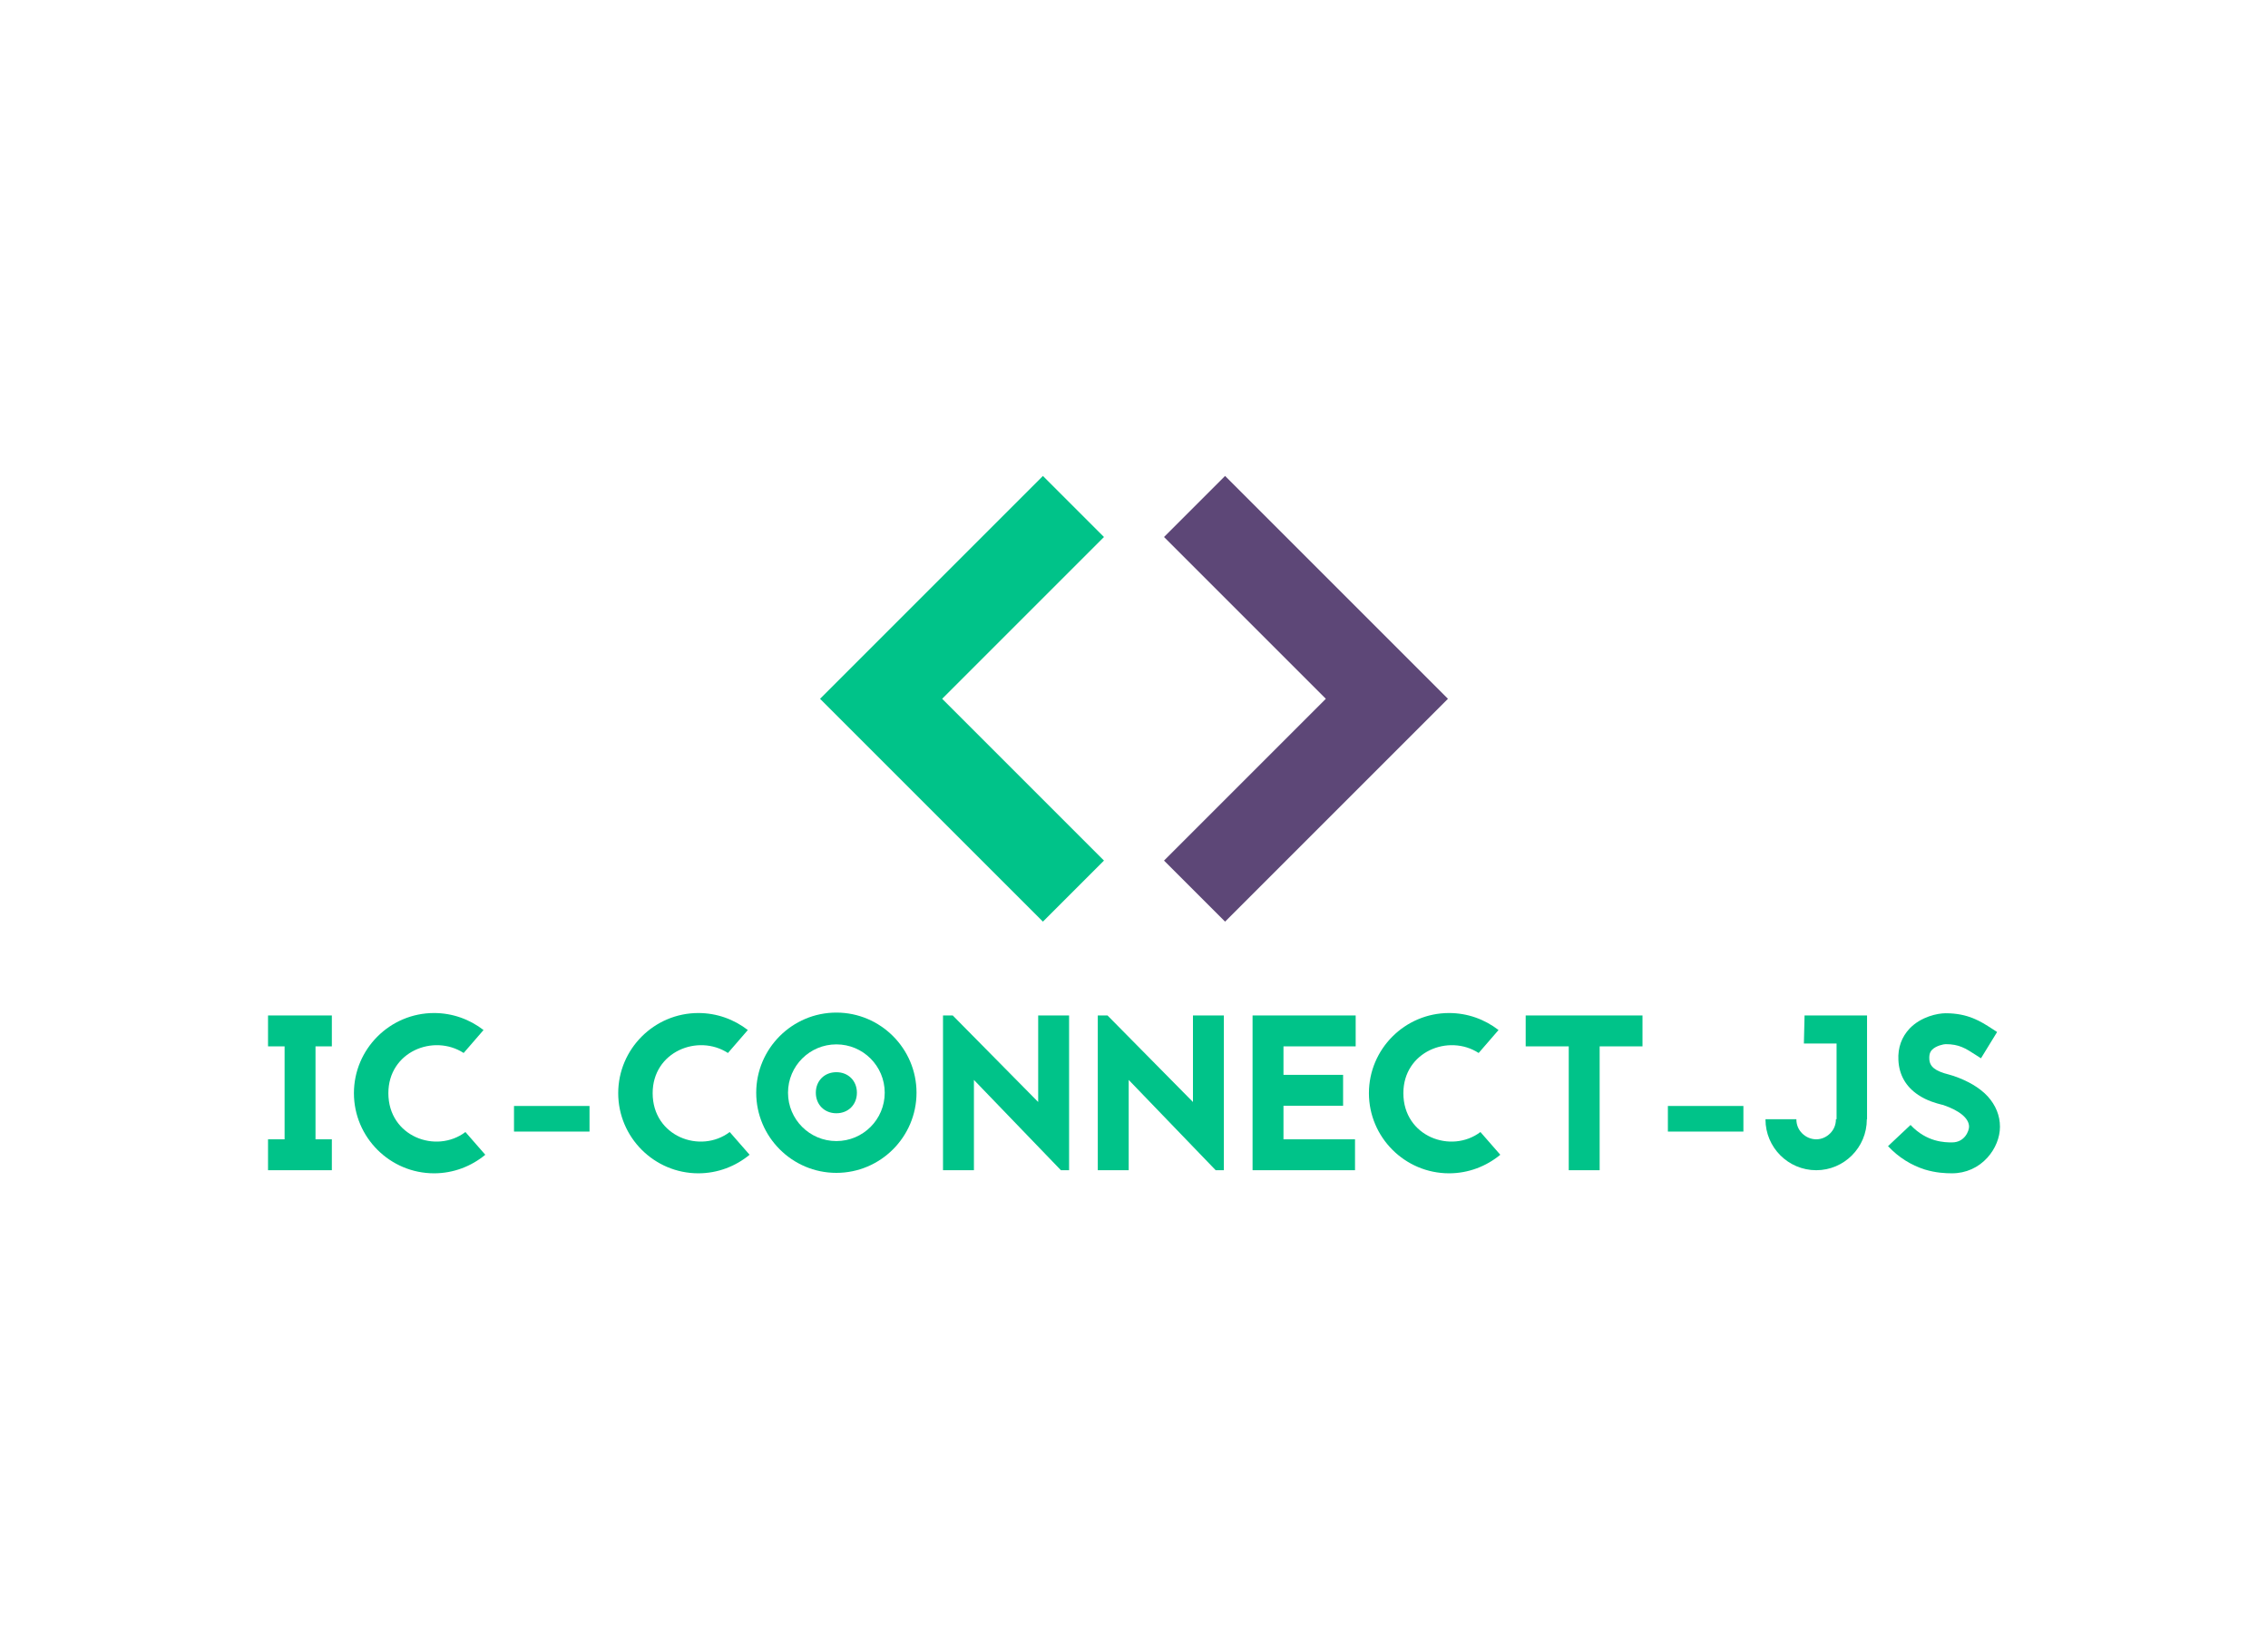
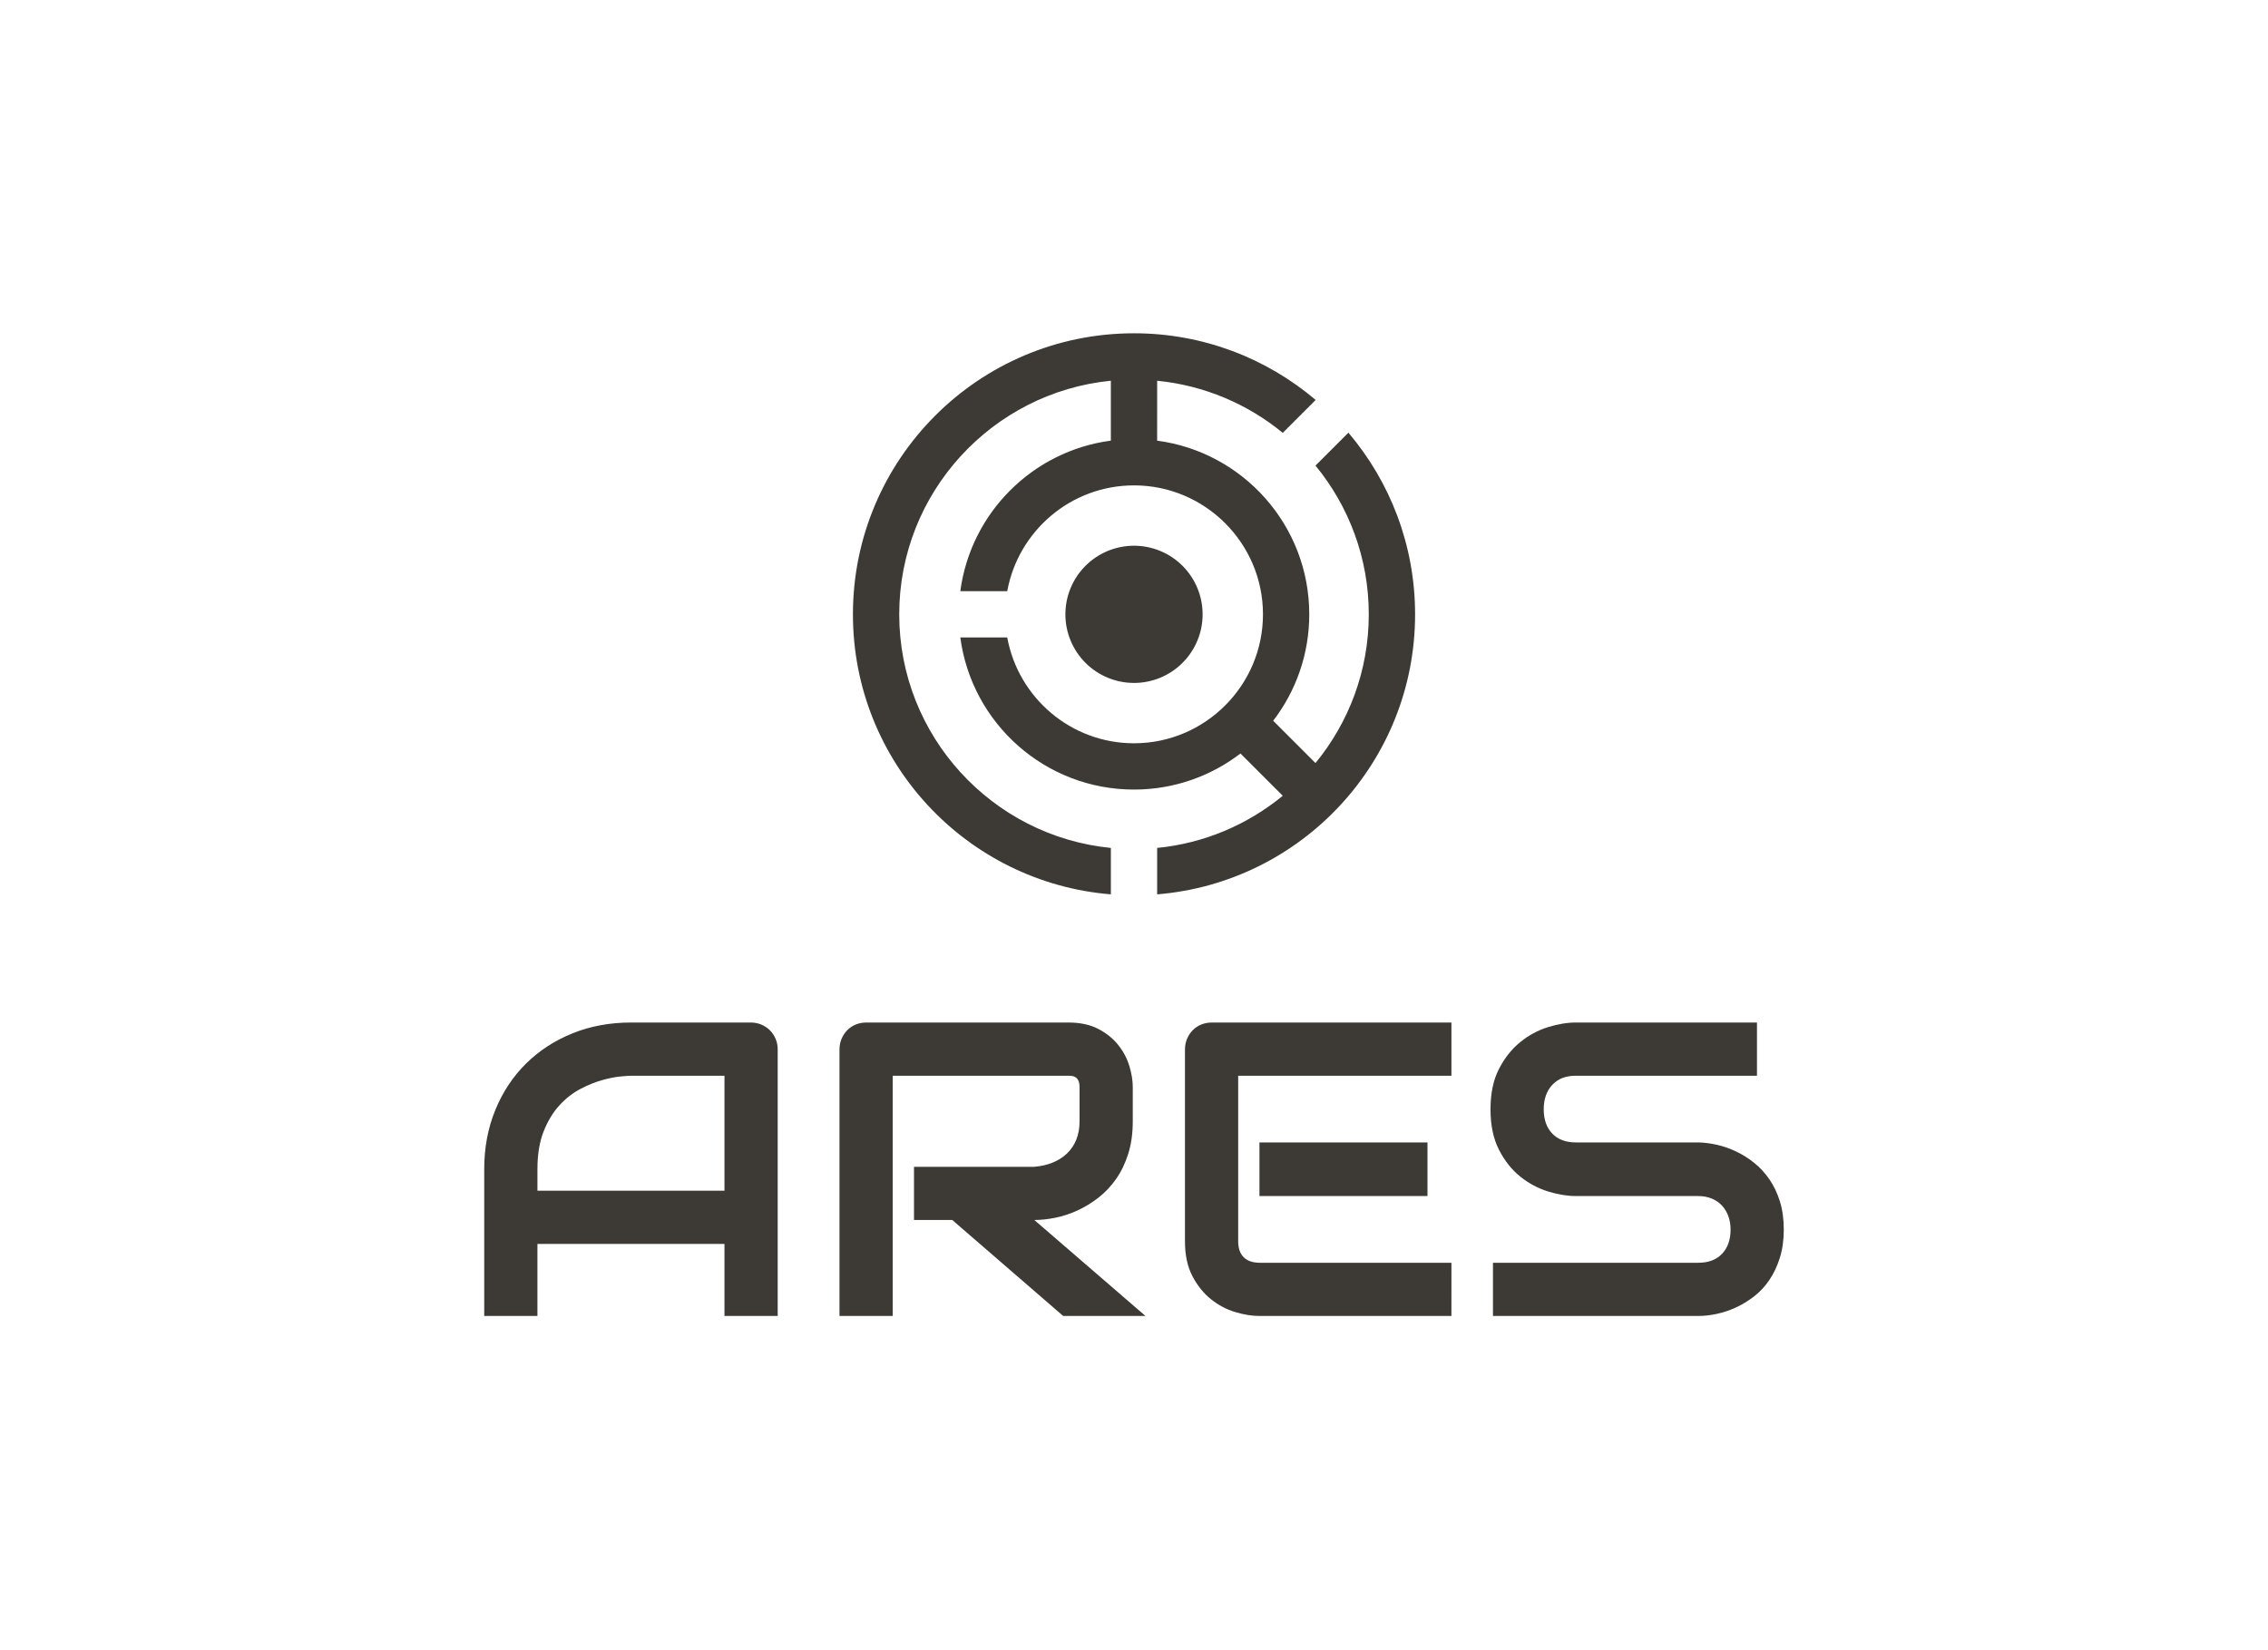
- <svg xmlns="http://www.w3.org/2000/svg" contrastcolor="e6f9f3" template="Default" presentation="2.5" layouttype="undefined" specialfontid="undefined" id1="011" id2="014" companyname="ic-connect-js" companytagline="" version="1.1" viewBox="0 35 550 400">
-   <g fill="none" fill-rule="none" stroke="none" stroke-width="1" stroke-linecap="butt" stroke-linejoin="miter" stroke-miterlimit="10" stroke-dasharray="" stroke-dashoffset="0" font-family="none" font-weight="none" font-size="none" text-anchor="none" style="mix-blend-mode: normal">
-     <g data-paper-data="{&quot;isGlobalGroup&quot;:true,&quot;bounds&quot;:{&quot;x&quot;:65,&quot;y&quot;:150.43407437963285,&quot;width&quot;:420,&quot;height&quot;:169.13185124073433}}">
-       <g data-paper-data="{&quot;isPrimaryText&quot;:true}" fill="#00c389" fill-rule="nonzero">
-         <path d="M80.474,288.778v-7.496h-15.474v7.496h4.016v22.542h-4.016v7.496h15.474v-7.496h-3.962v-22.542z" data-paper-data="{&quot;glyphName&quot;:&quot;I&quot;,&quot;glyphIndex&quot;:0,&quot;firstGlyphOfWord&quot;:true,&quot;word&quot;:1}" />
-         <path d="M117.259,284.816c-3.32,-2.57 -7.496,-4.123 -11.994,-4.123c-10.709,0 -19.437,8.728 -19.437,19.437c0,10.709 8.728,19.437 19.437,19.437c4.712,0 9.049,-1.713 12.422,-4.498l-4.819,-5.515c-7.068,5.354 -18.687,1.124 -18.687,-9.424c0,-10.066 10.977,-14.457 18.259,-9.745z" data-paper-data="{&quot;glyphName&quot;:&quot;C&quot;,&quot;glyphIndex&quot;:1,&quot;word&quot;:1}" />
-         <path d="M124.648,303.235h18.312v6.211h-18.312z" data-paper-data="{&quot;glyphName&quot;:&quot;-&quot;,&quot;glyphIndex&quot;:2,&quot;word&quot;:1}" />
-         <path d="M181.351,284.816c-3.32,-2.57 -7.496,-4.123 -11.994,-4.123c-10.709,0 -19.437,8.728 -19.437,19.437c0,10.709 8.728,19.437 19.437,19.437c4.712,0 9.049,-1.713 12.422,-4.498l-4.819,-5.515c-7.068,5.354 -18.687,1.124 -18.687,-9.424c0,-10.066 10.977,-14.457 18.259,-9.745z" data-paper-data="{&quot;glyphName&quot;:&quot;C&quot;,&quot;glyphIndex&quot;:3,&quot;word&quot;:1}" />
-         <path d="M202.823,280.586c-10.709,0 -19.437,8.728 -19.437,19.437c0,10.709 8.728,19.437 19.437,19.437c10.709,0 19.437,-8.728 19.437,-19.437c0,-10.709 -8.728,-19.437 -19.437,-19.437zM202.823,288.296c6.479,0 11.726,5.247 11.726,11.726c0,6.479 -5.247,11.726 -11.726,11.726c-6.479,0 -11.726,-5.247 -11.726,-11.726c0,-6.479 5.247,-11.726 11.726,-11.726zM202.823,295.043c2.891,0 4.98,2.088 4.98,4.98c0,2.891 -2.088,4.98 -4.98,4.98c-2.891,0 -4.98,-2.088 -4.98,-4.98c0,-2.891 2.088,-4.98 4.98,-4.98z" data-paper-data="{&quot;glyphName&quot;:&quot;O&quot;,&quot;glyphIndex&quot;:4,&quot;word&quot;:1}" />
-         <path d="M257.277,318.816l-21.096,-21.9v21.9h-7.496v-37.534h2.356l20.722,20.989v-20.989h7.496v37.534z" data-paper-data="{&quot;glyphName&quot;:&quot;N&quot;,&quot;glyphIndex&quot;:5,&quot;word&quot;:1}" />
-         <path d="M294.811,318.816l-21.096,-21.9v21.9h-7.496v-37.534h2.356l20.722,20.989v-20.989h7.496v37.534z" data-paper-data="{&quot;glyphName&quot;:&quot;N&quot;,&quot;glyphIndex&quot;:6,&quot;word&quot;:1}" />
-         <path d="M328.758,281.282h-25.005v37.534h24.844v-7.496h-17.348v-8.139h14.457v-7.496h-14.457v-6.907h17.509z" data-paper-data="{&quot;glyphName&quot;:&quot;E&quot;,&quot;glyphIndex&quot;:7,&quot;word&quot;:1}" />
-         <path d="M363.401,284.816c-3.32,-2.57 -7.496,-4.123 -11.994,-4.123c-10.709,0 -19.437,8.728 -19.437,19.437c0,10.709 8.728,19.437 19.437,19.437c4.712,0 9.049,-1.713 12.422,-4.498l-4.819,-5.515c-7.068,5.354 -18.687,1.124 -18.687,-9.424c0,-10.066 10.977,-14.457 18.259,-9.745z" data-paper-data="{&quot;glyphName&quot;:&quot;C&quot;,&quot;glyphIndex&quot;:8,&quot;word&quot;:1}" />
-         <path d="M369.987,281.282v7.496h10.441v30.038h7.496v-30.038h10.388v-7.496z" data-paper-data="{&quot;glyphName&quot;:&quot;T&quot;,&quot;glyphIndex&quot;:9,&quot;word&quot;:1}" />
-         <path d="M404.47,303.235h18.312v6.211h-18.312z" data-paper-data="{&quot;glyphName&quot;:&quot;-&quot;,&quot;glyphIndex&quot;:10,&quot;word&quot;:1}" />
-         <path d="M437.613,281.282l-0.161,6.8h7.925v18.366h-0.161v0.054c0,1.285 -0.482,2.463 -1.392,3.373c-0.91,0.91 -2.088,1.446 -3.373,1.446c-1.285,0 -2.517,-0.535 -3.427,-1.446c-0.91,-0.91 -1.392,-2.088 -1.392,-3.373v-0.054h-7.496v0.054c0,6.8 5.515,12.315 12.315,12.315c6.747,0 12.262,-5.515 12.262,-12.315v-0.054h0.054v-25.166z" data-paper-data="{&quot;glyphName&quot;:&quot;J&quot;,&quot;glyphIndex&quot;:11,&quot;word&quot;:1}" />
-         <path d="M471.132,302.967l0.161,0.054c3.909,1.339 6.211,3.213 6.211,5.247c0,0.964 -1.017,3.802 -4.123,3.802c-1.66,0 -6.104,0 -10.066,-4.23l-5.462,5.14c2.57,2.731 5.569,4.605 8.942,5.676c2.677,0.803 4.926,0.91 6.586,0.91c3.373,0 6.425,-1.392 8.621,-3.855c1.874,-2.088 2.998,-4.819 2.998,-7.443c0,-2.677 -1.017,-5.194 -2.945,-7.336c-1.928,-2.088 -4.712,-3.748 -8.299,-4.98c-0.321,-0.107 -0.643,-0.214 -1.071,-0.321c-3.427,-0.857 -4.765,-1.928 -4.819,-3.855c-0.054,-1.232 0.321,-1.821 0.643,-2.142c0.964,-1.017 2.838,-1.392 3.32,-1.392c3.266,0 4.819,1.017 7.228,2.57l1.339,0.857l3.909,-6.372l-1.232,-0.803c-2.731,-1.767 -5.783,-3.748 -11.244,-3.748c-1.928,0 -5.943,0.803 -8.728,3.695c-1.928,2.035 -2.891,4.658 -2.731,7.657c0.161,3.587 1.821,6.479 4.819,8.46c2.142,1.446 4.444,2.035 5.676,2.356z" data-paper-data="{&quot;glyphName&quot;:&quot;S&quot;,&quot;glyphIndex&quot;:12,&quot;lastGlyphOfWord&quot;:true,&quot;word&quot;:1}" />
+ <svg xmlns="http://www.w3.org/2000/svg" contrastcolor="ffffff" template="Default" presentation="2.5" layouttype="undefined" specialfontid="undefined" id1="005" id2="639" companyname="ares" companytagline="" version="1.1" viewBox="0 35 550 400">
+   <g fill="#3d3935" fill-rule="none" stroke="none" stroke-width="1" stroke-linecap="butt" stroke-linejoin="miter" stroke-miterlimit="10" stroke-dasharray="" stroke-dashoffset="0" font-family="none" font-weight="none" font-size="none" text-anchor="none" style="mix-blend-mode: normal">
+     <g data-paper-data="{&quot;isGlobalGroup&quot;:true,&quot;bounds&quot;:{&quot;x&quot;:117.42486861021395,&quot;y&quot;:115.83294880731049,&quot;width&quot;:315.1502627795721,&quot;height&quot;:238.33410238537905}}">
+       <g data-paper-data="{&quot;isPrimaryText&quot;:true}" fill-rule="nonzero">
+         <path d="M188.594,354.167h-12.904v-17.47h-45.362v17.47h-12.904v-35.585c0,-5.195 0.893,-9.976 2.68,-14.343c1.787,-4.367 4.268,-8.123 7.444,-11.266c3.176,-3.143 6.932,-5.592 11.266,-7.345c4.334,-1.754 9.066,-2.63 14.194,-2.63h29.083c0.893,0 1.737,0.165 2.531,0.496c0.794,0.331 1.489,0.794 2.084,1.39c0.596,0.596 1.059,1.29 1.39,2.084c0.331,0.794 0.496,1.638 0.496,2.531zM130.329,323.794h45.362v-27.892h-22.681c-0.397,0 -1.232,0.058 -2.506,0.174c-1.274,0.116 -2.746,0.405 -4.417,0.869c-1.671,0.463 -3.433,1.175 -5.286,2.134c-1.853,0.96 -3.557,2.283 -5.112,3.97c-1.555,1.687 -2.837,3.797 -3.846,6.328c-1.009,2.531 -1.514,5.6 -1.514,9.206z" data-paper-data="{&quot;glyphName&quot;:&quot;A&quot;,&quot;glyphIndex&quot;:0,&quot;firstGlyphOfWord&quot;:true,&quot;word&quot;:1}" />
+         <path d="M274.702,306.919c0,2.945 -0.364,5.575 -1.092,7.891c-0.728,2.316 -1.712,4.359 -2.953,6.129c-1.241,1.77 -2.672,3.284 -4.293,4.541c-1.621,1.257 -3.317,2.291 -5.087,3.102c-1.77,0.811 -3.557,1.398 -5.36,1.762c-1.803,0.364 -3.499,0.546 -5.087,0.546l26.949,23.276h-19.951l-26.899,-23.276h-9.281v-12.904h29.182c1.621,-0.132 3.102,-0.471 4.442,-1.017c1.34,-0.546 2.498,-1.282 3.474,-2.209c0.976,-0.926 1.729,-2.043 2.258,-3.35c0.529,-1.307 0.794,-2.804 0.794,-4.492v-8.139c0,-0.728 -0.091,-1.282 -0.273,-1.663c-0.182,-0.381 -0.414,-0.662 -0.695,-0.844c-0.281,-0.182 -0.579,-0.29 -0.893,-0.323c-0.314,-0.033 -0.604,-0.05 -0.869,-0.05h-42.583v58.266h-12.904v-64.668c0,-0.893 0.165,-1.737 0.496,-2.531c0.331,-0.794 0.786,-1.489 1.365,-2.084c0.579,-0.596 1.266,-1.059 2.06,-1.39c0.794,-0.331 1.654,-0.496 2.581,-0.496h48.985c2.879,0 5.31,0.521 7.296,1.563c1.985,1.042 3.598,2.349 4.839,3.921c1.241,1.572 2.134,3.267 2.68,5.087c0.546,1.82 0.819,3.524 0.819,5.112z" data-paper-data="{&quot;glyphName&quot;:&quot;R&quot;,&quot;glyphIndex&quot;:1,&quot;word&quot;:1}" />
+         <path d="M346.169,325.084h-40.746v-13.003h40.746zM351.976,354.167h-46.553c-1.787,0 -3.739,-0.314 -5.856,-0.943c-2.118,-0.629 -4.078,-1.663 -5.881,-3.102c-1.803,-1.439 -3.309,-3.309 -4.516,-5.608c-1.208,-2.3 -1.811,-5.12 -1.811,-8.462v-46.553c0,-0.893 0.165,-1.737 0.496,-2.531c0.331,-0.794 0.786,-1.489 1.365,-2.084c0.579,-0.596 1.266,-1.059 2.06,-1.39c0.794,-0.331 1.654,-0.496 2.581,-0.496h58.117v12.904h-51.714v40.151c0,1.687 0.447,2.978 1.34,3.871c0.893,0.893 2.2,1.34 3.921,1.34h46.454z" data-paper-data="{&quot;glyphName&quot;:&quot;E&quot;,&quot;glyphIndex&quot;:2,&quot;word&quot;:1}" />
+         <path d="M432.575,333.223c0,2.548 -0.323,4.839 -0.968,6.874c-0.645,2.035 -1.497,3.83 -2.556,5.385c-1.059,1.555 -2.3,2.879 -3.722,3.97c-1.423,1.092 -2.895,1.985 -4.417,2.68c-1.522,0.695 -3.069,1.208 -4.64,1.539c-1.572,0.331 -3.052,0.496 -4.442,0.496h-49.779v-12.904h49.779c2.482,0 4.409,-0.728 5.782,-2.184c1.373,-1.456 2.06,-3.408 2.06,-5.856c0,-1.191 -0.182,-2.283 -0.546,-3.276c-0.364,-0.993 -0.885,-1.853 -1.563,-2.581c-0.678,-0.728 -1.505,-1.29 -2.482,-1.687c-0.976,-0.397 -2.06,-0.596 -3.251,-0.596h-29.679c-2.084,0 -4.334,-0.372 -6.75,-1.117c-2.415,-0.744 -4.657,-1.944 -6.725,-3.598c-2.068,-1.654 -3.788,-3.822 -5.162,-6.502c-1.373,-2.68 -2.06,-5.956 -2.06,-9.827c0,-3.871 0.687,-7.138 2.06,-9.802c1.373,-2.663 3.094,-4.831 5.162,-6.502c2.068,-1.671 4.31,-2.879 6.725,-3.623c2.415,-0.744 4.665,-1.117 6.75,-1.117h43.923v12.904h-43.923c-2.448,0 -4.359,0.744 -5.732,2.233c-1.373,1.489 -2.06,3.458 -2.06,5.906c0,2.482 0.687,4.442 2.06,5.881c1.373,1.439 3.284,2.159 5.732,2.159h29.679h0.099c1.39,0.033 2.862,0.223 4.417,0.571c1.555,0.347 3.102,0.885 4.64,1.613c1.539,0.728 3.003,1.646 4.392,2.754c1.39,1.108 2.622,2.44 3.697,3.995c1.075,1.555 1.927,3.342 2.556,5.36c0.629,2.018 0.943,4.301 0.943,6.849z" data-paper-data="{&quot;glyphName&quot;:&quot;S&quot;,&quot;glyphIndex&quot;:3,&quot;lastGlyphOfWord&quot;:true,&quot;word&quot;:1}" />
      </g>
-       <g data-paper-data="{&quot;isIcon&quot;:&quot;true&quot;,&quot;iconType&quot;:&quot;icon&quot;,&quot;rawIconId&quot;:&quot;1340339&quot;,&quot;selectedEffects&quot;:{&quot;container&quot;:&quot;&quot;,&quot;transformation&quot;:&quot;&quot;,&quot;pattern&quot;:&quot;&quot;},&quot;isDetailed&quot;:false,&quot;fillRule&quot;:&quot;evenodd&quot;,&quot;bounds&quot;:{&quot;x&quot;:198.86579154795086,&quot;y&quot;:150.43407437963285,&quot;width&quot;:152.26841690409825,&quot;height&quot;:108.09129594912181},&quot;iconStyle&quot;:&quot;standalone&quot;,&quot;suitableAsStandaloneIcon&quot;:true}" fill-rule="evenodd">
-         <g data-paper-data="{&quot;isPathIcon&quot;:true}">
-           <path d="M252.911,150.434l-54.045,54.047l54.047,54.044l14.805,-14.806l-39.238,-39.238l39.238,-39.24z" fill="#00c389" />
-           <path d="M282.28,165.241l14.807,-14.807l54.047,54.047l-54.047,54.044l-14.807,-14.805l39.239,-39.239z" fill="#5d4777" />
-         </g>
+       <g data-paper-data="{&quot;fillRule&quot;:&quot;evenodd&quot;,&quot;fillRuleOriginal&quot;:&quot;evenodd&quot;,&quot;isIcon&quot;:true,&quot;iconStyle&quot;:&quot;standalone&quot;,&quot;selectedEffects&quot;:{&quot;container&quot;:&quot;&quot;,&quot;transformation&quot;:&quot;&quot;,&quot;pattern&quot;:&quot;&quot;},&quot;bounds&quot;:{&quot;x&quot;:206.83685472472052,&quot;y&quot;:115.83294880731049,&quot;width&quot;:136.3262905505589,&quot;height&quot;:136.07767912322686},&quot;iconType&quot;:&quot;icon&quot;,&quot;rawIconId&quot;:&quot;37726&quot;,&quot;isDetailed&quot;:false,&quot;suitableAsStandaloneIcon&quot;:true}" fill-rule="evenodd">
+         <path d="M326.992,139.94l-7.981,7.981c8.072,9.828 12.924,22.394 12.924,36.075c0,13.679 -4.855,26.242 -12.925,36.07l-10.256,-10.256c5.483,-7.156 8.747,-16.101 8.747,-25.813c0,-21.568 -16.072,-39.372 -36.889,-42.121l0.002,-14.531c11.491,1.131 21.993,5.684 30.46,12.636l7.981,-7.981c-11.883,-10.077 -27.254,-16.166 -44.054,-16.166c-37.645,0 -68.162,30.517 -68.162,68.162c0,35.754 27.533,65.056 62.549,67.914v-11.257c-28.769,-2.829 -51.322,-27.154 -51.322,-56.657c0,-29.499 22.553,-53.827 51.321,-56.657v14.529c-18.976,2.507 -33.999,17.535 -36.506,36.514h11.379c2.656,-14.571 15.416,-25.661 30.742,-25.661c17.244,0 31.274,14.03 31.274,31.274c0,17.244 -14.03,31.274 -31.274,31.274c-15.326,0 -28.086,-11.09 -30.742,-25.661h-11.379c2.749,20.818 20.553,36.888 42.121,36.888c9.714,0 18.66,-3.265 25.817,-8.747l10.255,10.253c-8.468,6.953 -18.964,11.52 -30.457,12.651v11.257c35.016,-2.856 62.549,-32.16 62.549,-67.914c-0.002,-16.803 -6.093,-32.174 -16.171,-44.057zM291.639,183.995c0,0.272 -0.007,0.544 -0.02,0.817c-0.013,0.272 -0.033,0.543 -0.06,0.814c-0.027,0.271 -0.06,0.541 -0.1,0.811c-0.04,0.269 -0.087,0.538 -0.14,0.805c-0.053,0.267 -0.113,0.533 -0.179,0.797c-0.066,0.264 -0.139,0.527 -0.218,0.787c-0.079,0.261 -0.165,0.519 -0.256,0.775c-0.092,0.256 -0.19,0.51 -0.294,0.762c-0.104,0.252 -0.215,0.5 -0.331,0.747c-0.116,0.246 -0.239,0.489 -0.367,0.729c-0.128,0.24 -0.262,0.477 -0.403,0.711c-0.14,0.234 -0.286,0.464 -0.437,0.69c-0.151,0.226 -0.308,0.449 -0.47,0.668c-0.162,0.219 -0.33,0.433 -0.502,0.644c-0.173,0.211 -0.351,0.417 -0.533,0.618c-0.183,0.202 -0.371,0.399 -0.563,0.591c-0.193,0.193 -0.39,0.38 -0.591,0.563c-0.202,0.183 -0.408,0.361 -0.618,0.533c-0.211,0.173 -0.425,0.34 -0.644,0.502c-0.219,0.162 -0.441,0.319 -0.668,0.47c-0.226,0.151 -0.456,0.297 -0.69,0.437c-0.234,0.14 -0.47,0.274 -0.711,0.403c-0.24,0.128 -0.483,0.251 -0.729,0.367c-0.246,0.116 -0.495,0.227 -0.747,0.331c-0.252,0.104 -0.506,0.202 -0.762,0.294c-0.256,0.092 -0.515,0.177 -0.775,0.256c-0.261,0.079 -0.523,0.152 -0.787,0.218c-0.264,0.066 -0.53,0.126 -0.797,0.179c-0.267,0.053 -0.535,0.1 -0.805,0.14c-0.269,0.04 -0.54,0.073 -0.811,0.1c-0.271,0.027 -0.542,0.047 -0.814,0.06c-0.272,0.013 -0.544,0.02 -0.817,0.02c-0.272,0 -0.544,-0.007 -0.817,-0.02c-0.272,-0.013 -0.543,-0.033 -0.814,-0.06c-0.271,-0.027 -0.541,-0.06 -0.811,-0.1c-0.269,-0.04 -0.538,-0.087 -0.805,-0.14c-0.267,-0.053 -0.533,-0.113 -0.797,-0.179c-0.264,-0.066 -0.527,-0.139 -0.787,-0.218c-0.261,-0.079 -0.519,-0.165 -0.775,-0.256c-0.256,-0.092 -0.51,-0.19 -0.762,-0.294c-0.252,-0.104 -0.5,-0.215 -0.747,-0.331c-0.246,-0.116 -0.489,-0.239 -0.729,-0.367c-0.24,-0.128 -0.477,-0.262 -0.711,-0.403c-0.234,-0.14 -0.464,-0.286 -0.69,-0.437c-0.226,-0.151 -0.449,-0.308 -0.668,-0.47c-0.219,-0.162 -0.433,-0.33 -0.644,-0.502c-0.211,-0.173 -0.417,-0.351 -0.618,-0.533c-0.202,-0.183 -0.399,-0.371 -0.591,-0.563c-0.193,-0.193 -0.38,-0.39 -0.563,-0.591c-0.183,-0.202 -0.361,-0.408 -0.533,-0.618c-0.173,-0.211 -0.34,-0.425 -0.502,-0.644c-0.162,-0.219 -0.319,-0.441 -0.47,-0.668c-0.151,-0.226 -0.297,-0.456 -0.437,-0.69c-0.14,-0.234 -0.274,-0.47 -0.403,-0.711c-0.128,-0.24 -0.251,-0.483 -0.367,-0.729c-0.116,-0.246 -0.227,-0.495 -0.331,-0.747c-0.104,-0.252 -0.202,-0.506 -0.294,-0.762c-0.092,-0.256 -0.177,-0.515 -0.256,-0.775c-0.079,-0.261 -0.152,-0.523 -0.218,-0.787c-0.066,-0.264 -0.126,-0.53 -0.179,-0.797c-0.053,-0.267 -0.1,-0.535 -0.14,-0.805c-0.04,-0.269 -0.073,-0.54 -0.1,-0.811c-0.027,-0.271 -0.047,-0.542 -0.06,-0.814c-0.013,-0.272 -0.02,-0.544 -0.02,-0.817c0,-0.272 0.007,-0.544 0.02,-0.817c0.013,-0.272 0.033,-0.543 0.06,-0.814c0.027,-0.271 0.06,-0.541 0.1,-0.811c0.04,-0.269 0.087,-0.538 0.14,-0.805c0.053,-0.267 0.113,-0.533 0.179,-0.797c0.066,-0.264 0.139,-0.527 0.218,-0.787c0.079,-0.261 0.165,-0.519 0.256,-0.775c0.092,-0.256 0.19,-0.51 0.294,-0.762c0.104,-0.252 0.215,-0.5 0.331,-0.747c0.116,-0.246 0.239,-0.489 0.367,-0.729c0.128,-0.24 0.262,-0.477 0.403,-0.711c0.14,-0.234 0.286,-0.464 0.437,-0.69c0.151,-0.226 0.308,-0.449 0.47,-0.668c0.162,-0.219 0.33,-0.433 0.502,-0.644c0.173,-0.211 0.351,-0.417 0.533,-0.618c0.183,-0.202 0.371,-0.399 0.563,-0.591c0.193,-0.193 0.39,-0.38 0.591,-0.563c0.202,-0.183 0.408,-0.361 0.618,-0.533c0.211,-0.173 0.425,-0.34 0.644,-0.502c0.219,-0.162 0.441,-0.319 0.668,-0.47c0.226,-0.151 0.456,-0.297 0.69,-0.437c0.234,-0.14 0.47,-0.274 0.711,-0.403c0.24,-0.128 0.483,-0.251 0.729,-0.367c0.246,-0.116 0.495,-0.227 0.747,-0.331c0.252,-0.104 0.506,-0.202 0.762,-0.294c0.256,-0.092 0.515,-0.177 0.775,-0.256c0.261,-0.079 0.523,-0.152 0.787,-0.218c0.264,-0.066 0.53,-0.126 0.797,-0.179c0.267,-0.053 0.535,-0.1 0.805,-0.14c0.269,-0.04 0.54,-0.073 0.811,-0.1c0.271,-0.027 0.542,-0.047 0.814,-0.06c0.272,-0.013 0.544,-0.02 0.817,-0.02c0.272,0 0.544,0.007 0.817,0.02c0.272,0.013 0.543,0.033 0.814,0.06c0.271,0.027 0.541,0.06 0.811,0.1c0.269,0.04 0.538,0.087 0.805,0.14c0.267,0.053 0.533,0.113 0.797,0.179c0.264,0.066 0.527,0.139 0.787,0.218c0.261,0.079 0.519,0.165 0.775,0.256c0.256,0.092 0.51,0.19 0.762,0.294c0.252,0.104 0.5,0.215 0.747,0.331c0.246,0.116 0.489,0.239 0.729,0.367c0.24,0.128 0.477,0.262 0.711,0.403c0.234,0.14 0.464,0.286 0.69,0.437c0.226,0.151 0.449,0.308 0.668,0.47c0.219,0.162 0.433,0.33 0.644,0.502c0.211,0.173 0.417,0.351 0.618,0.533c0.202,0.183 0.399,0.371 0.591,0.563c0.193,0.193 0.38,0.39 0.563,0.591c0.183,0.202 0.361,0.408 0.533,0.618c0.173,0.211 0.34,0.425 0.502,0.644c0.162,0.219 0.319,0.441 0.47,0.668c0.151,0.226 0.297,0.456 0.437,0.69c0.14,0.234 0.274,0.47 0.403,0.711c0.128,0.24 0.251,0.483 0.367,0.729c0.116,0.246 0.227,0.495 0.331,0.747c0.104,0.252 0.202,0.506 0.294,0.762c0.092,0.256 0.177,0.515 0.256,0.775c0.079,0.261 0.152,0.523 0.218,0.787c0.066,0.264 0.126,0.53 0.179,0.797c0.053,0.267 0.1,0.535 0.14,0.805c0.04,0.269 0.073,0.54 0.1,0.811c0.027,0.271 0.047,0.542 0.06,0.814c0.013,0.272 0.02,0.544 0.02,0.817z" data-paper-data="{&quot;isPathIcon&quot;:true}" />
      </g>
    </g>
  </g>
</svg>
